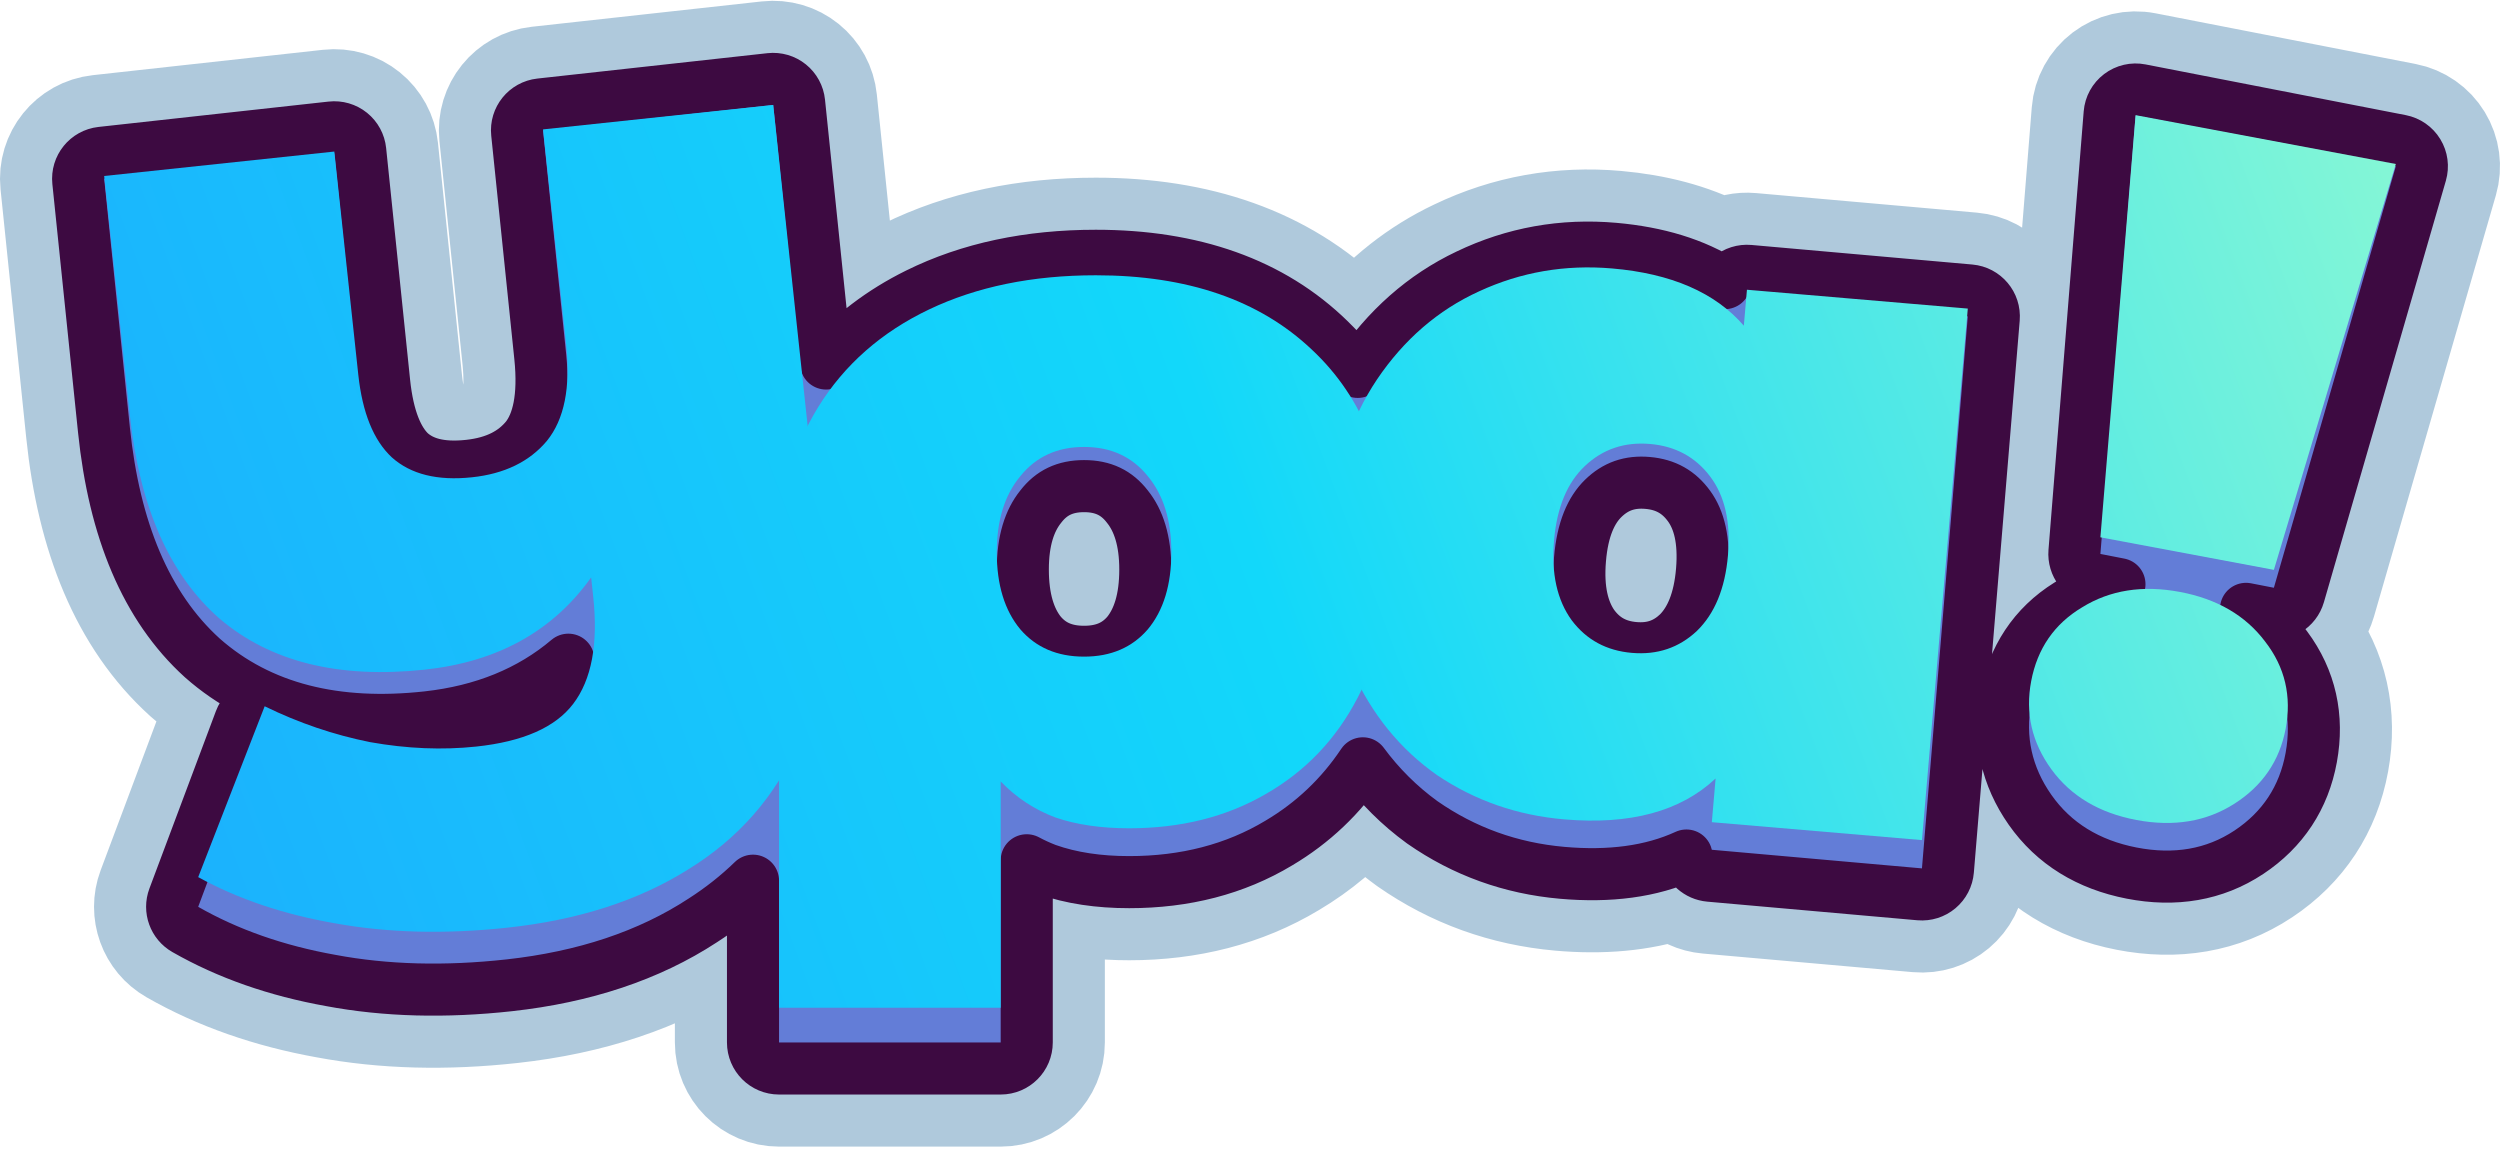
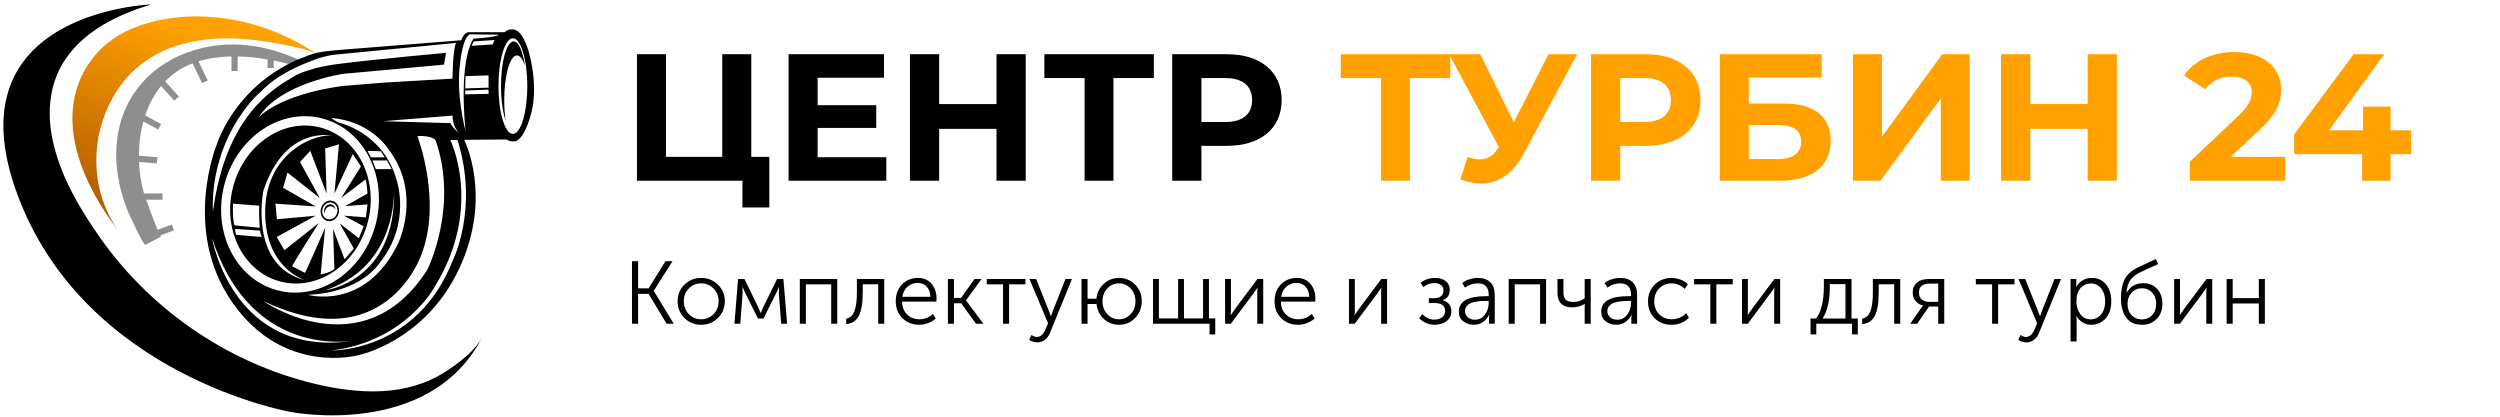
- <svg xmlns="http://www.w3.org/2000/svg" width="144" height="67" viewBox="0 0 144 67" fill="none">
-   <path d="M47.52 5.737C47.438 4.942 47.042 4.213 46.42 3.711C45.798 3.209 45.002 2.976 44.207 3.064L30.95 4.525C29.311 4.706 28.125 6.176 28.295 7.816L29.626 20.694C29.851 22.869 29.463 23.861 29.151 24.274C28.727 24.788 28.07 25.201 26.852 25.335C25.461 25.489 24.896 25.18 24.634 24.948C24.307 24.617 23.819 23.781 23.621 21.866L22.241 8.524C22.159 7.729 21.763 7 21.141 6.498C20.519 5.996 19.723 5.763 18.928 5.851L5.671 7.312C4.032 7.493 2.846 8.963 3.016 10.603L4.497 24.931C5.11 30.852 7.021 35.719 10.644 39.005L10.675 39.033C11.302 39.586 11.961 40.077 12.65 40.508C12.567 40.651 12.495 40.802 12.436 40.96L8.607 51.18C8.09 52.558 8.65 54.107 9.927 54.837C12.555 56.339 15.516 57.364 18.773 57.95C22.117 58.578 25.701 58.663 29.5 58.244C33.987 57.749 37.952 56.46 41.291 54.277C41.488 54.151 41.682 54.022 41.873 53.89V60.045C41.873 61.702 43.216 63.045 44.873 63.045H57.64C59.297 63.045 60.64 61.702 60.64 60.045V51.762C62.011 52.142 63.489 52.311 65.041 52.311C68.487 52.311 71.65 51.518 74.432 49.845C76.015 48.906 77.39 47.746 78.556 46.38C79.302 47.183 80.125 47.913 81.024 48.567C81.04 48.579 81.056 48.59 81.072 48.602C83.691 50.428 86.634 51.484 89.846 51.769C92.249 51.981 94.514 51.8 96.539 51.125C97.013 51.575 97.636 51.873 98.337 51.935L110.439 53.007C111.234 53.078 112.025 52.828 112.636 52.314C113.247 51.8 113.627 51.063 113.693 50.267L114.19 44.295C114.487 45.418 114.994 46.493 115.703 47.505C117.327 49.821 119.68 51.214 122.493 51.762C125.304 52.31 128.008 51.903 130.366 50.338C132.661 48.816 134.107 46.616 134.603 43.906C135.101 41.181 134.545 38.597 132.896 36.376C132.863 36.33 132.83 36.284 132.796 36.239C133.291 35.861 133.672 35.328 133.857 34.688L140.882 10.41C141.116 9.601 140.999 8.731 140.56 8.013C140.121 7.294 139.4 6.793 138.574 6.632L123.585 3.711C122.747 3.547 121.878 3.749 121.198 4.265C120.517 4.782 120.089 5.564 120.021 6.415L117.993 31.667C117.939 32.329 118.106 32.962 118.435 33.491C118.399 33.513 118.363 33.536 118.327 33.559C116.679 34.588 115.48 35.989 114.74 37.675L116.335 18.473C116.471 16.828 115.254 15.382 113.61 15.237L100.889 14.11C100.288 14.056 99.689 14.186 99.169 14.475C97.389 13.556 95.34 13.033 93.113 12.835C89.887 12.55 86.796 13.098 83.902 14.487C81.657 15.551 79.735 17.077 78.133 19.013C77.973 18.846 77.81 18.681 77.642 18.518C73.938 14.888 68.969 13.234 63.12 13.234C59.093 13.234 55.42 13.985 52.185 15.587C50.944 16.201 49.801 16.922 48.762 17.749L47.52 5.737ZM63.743 30.089C63.753 30.102 63.763 30.114 63.773 30.127C64.132 30.575 64.47 31.36 64.47 32.802C64.47 34.277 64.134 35.073 63.789 35.514C63.515 35.837 63.172 36.044 62.442 36.044C61.713 36.044 61.37 35.837 61.095 35.514C60.75 35.073 60.414 34.277 60.414 32.802C60.414 31.36 60.753 30.575 61.111 30.127C61.121 30.114 61.132 30.102 61.142 30.089C61.447 29.694 61.776 29.501 62.442 29.501C63.109 29.501 63.437 29.694 63.743 30.089ZM96.541 32.738C96.417 34.237 96.003 34.989 95.624 35.382C95.246 35.743 94.87 35.885 94.265 35.831C93.658 35.778 93.3 35.569 92.976 35.132C92.659 34.667 92.377 33.845 92.501 32.347C92.629 30.817 93.052 30.113 93.394 29.78C93.779 29.404 94.157 29.257 94.773 29.311C95.39 29.366 95.75 29.58 96.078 30.032C96.369 30.433 96.668 31.21 96.541 32.738Z" fill="url(#paint0_linear)" stroke="#AFC9DC" stroke-width="6" stroke-linecap="round" stroke-linejoin="round" />
-   <path d="M46.028 5.891C45.987 5.494 45.789 5.129 45.478 4.878C45.167 4.627 44.769 4.511 44.372 4.554L31.114 6.016C30.295 6.107 29.702 6.841 29.787 7.661L31.118 20.539C31.363 22.91 30.981 24.362 30.326 25.206C29.611 26.085 28.564 26.656 27.016 26.826C25.318 27.014 24.273 26.654 23.602 26.036C22.917 25.367 22.347 24.128 22.129 22.02L20.749 8.678C20.708 8.281 20.51 7.916 20.199 7.665C19.888 7.414 19.49 7.298 19.093 7.342L5.836 8.803C5.016 8.894 4.423 9.629 4.508 10.449L5.989 24.777C6.579 30.483 8.398 34.943 11.651 37.894L11.667 37.908C14.984 40.833 19.376 41.893 24.615 41.315C27.816 40.962 30.541 39.859 32.737 37.999C32.641 39.346 32.297 40.314 31.805 40.984L31.804 40.986C31.133 41.901 29.77 42.657 27.261 42.934L27.426 44.424L27.261 42.934C25.479 43.13 23.596 43.052 21.608 42.687C19.657 42.28 17.764 41.611 15.925 40.676C15.545 40.482 15.1 40.46 14.702 40.615C14.304 40.769 13.99 41.086 13.841 41.486L10.011 51.706C9.753 52.395 10.033 53.17 10.671 53.535C13.133 54.942 15.93 55.916 19.044 56.474C22.223 57.072 25.657 57.158 29.336 56.753C33.639 56.278 37.37 55.05 40.476 53.018C41.536 52.338 42.502 51.575 43.373 50.728V60.045C43.373 60.874 44.044 61.545 44.873 61.545H57.64C58.469 61.545 59.14 60.874 59.14 60.045V49.552C59.501 49.746 59.875 49.918 60.262 50.068C60.276 50.074 60.289 50.078 60.302 50.083C61.705 50.581 63.294 50.811 65.041 50.811C68.251 50.811 71.142 50.075 73.663 48.557C75.626 47.393 77.24 45.858 78.501 43.968C79.463 45.271 80.598 46.402 81.906 47.354L81.93 47.371C84.329 49.044 87.021 50.013 89.978 50.274C92.693 50.515 95.109 50.212 97.138 49.278C97.278 49.897 97.804 50.382 98.47 50.441L110.571 51.513C110.969 51.548 111.364 51.424 111.67 51.166C111.975 50.909 112.166 50.541 112.199 50.143L114.84 18.349C114.908 17.527 114.299 16.804 113.477 16.731L100.756 15.604C100.359 15.569 99.963 15.693 99.658 15.951C99.535 16.054 99.431 16.175 99.349 16.308C97.604 15.189 95.455 14.549 92.981 14.33C90.017 14.067 87.196 14.57 84.547 15.841C81.992 17.052 79.879 18.929 78.207 21.421C77.724 20.775 77.187 20.166 76.596 19.593C73.237 16.3 68.681 14.734 63.12 14.734C59.28 14.734 55.843 15.45 52.851 16.931C50.782 17.955 49.022 19.292 47.584 20.939L46.028 5.891ZM64.929 29.17L64.944 29.189C65.575 29.977 65.97 31.128 65.97 32.802C65.97 34.515 65.575 35.68 64.952 36.462C64.362 37.167 63.581 37.544 62.442 37.544C61.303 37.544 60.522 37.167 59.933 36.462C59.31 35.68 58.914 34.515 58.914 32.802C58.914 31.128 59.309 29.977 59.941 29.189L59.956 29.17C60.561 28.389 61.337 28.001 62.442 28.001C63.547 28.001 64.324 28.389 64.929 29.17ZM123.298 5.183C122.879 5.101 122.445 5.202 122.105 5.46C121.764 5.718 121.55 6.109 121.516 6.535L119.488 31.787C119.427 32.548 119.947 33.233 120.696 33.379L122.08 33.649C121.039 33.847 120.051 34.236 119.129 34.827C117.155 36.057 115.948 37.903 115.52 40.24C115.098 42.55 115.578 44.714 116.931 46.644C118.306 48.604 120.3 49.806 122.78 50.289C125.259 50.773 127.551 50.406 129.536 49.089C131.491 47.792 132.705 45.946 133.127 43.636C133.554 41.299 133.081 39.138 131.687 37.263C131.042 36.373 130.266 35.644 129.371 35.07L130.689 35.327C131.451 35.475 132.201 35.017 132.416 34.271L139.441 9.993C139.558 9.589 139.5 9.154 139.28 8.795C139.061 8.435 138.7 8.185 138.287 8.104L123.298 5.183ZM96.681 36.446C95.977 37.128 95.167 37.417 94.132 37.325C93.097 37.234 92.341 36.806 91.754 36.002C91.175 35.169 90.862 33.964 91.007 32.223C91.152 30.469 91.662 29.373 92.347 28.706C93.054 28.017 93.866 27.725 94.906 27.817C95.946 27.909 96.703 28.341 97.291 29.151C97.861 29.935 98.182 31.11 98.036 32.862C97.891 34.604 97.384 35.732 96.681 36.446Z" fill="#637DD7" stroke="#3D0A41" stroke-width="3" stroke-linecap="round" stroke-linejoin="round" />
-   <path d="M44.536 6.045L47.349 32.244C47.781 36.266 47.327 39.798 45.987 42.84C44.647 45.883 42.538 48.291 39.661 50.065C36.787 51.877 33.291 53.002 29.171 53.439C25.614 53.817 22.328 53.732 19.315 53.186C16.343 52.673 13.71 51.785 11.416 50.522L15.245 40.681C17.204 41.64 19.229 42.329 21.319 42.747C23.443 43.125 25.478 43.21 27.426 43.003C30.122 42.717 31.985 41.898 33.014 40.545C34.076 39.152 34.462 37.096 34.17 34.377L34.05 33.26C31.845 36.357 28.645 38.128 24.45 38.573C19.507 39.098 15.576 38.122 12.659 35.644C9.775 33.126 8.049 29.222 7.481 23.934L6 10.137L19.257 8.729L20.637 21.577C20.873 23.774 21.517 25.363 22.569 26.344C23.659 27.32 25.196 27.703 27.181 27.492C29.053 27.294 30.493 26.595 31.501 25.395C32.504 24.159 32.874 22.312 32.61 19.854L31.279 7.453L44.536 6.045Z" fill="url(#paint1_linear)" />
-   <path d="M63.12 15.856C68.393 15.856 72.536 17.279 75.549 20.126C78.562 22.935 80.068 26.83 80.068 31.811C80.068 34.994 79.447 37.784 78.204 40.181C76.961 42.578 75.191 44.432 72.894 45.743C70.634 47.053 68.016 47.709 65.041 47.709C63.422 47.709 62.009 47.503 60.804 47.091C59.599 46.642 58.544 45.949 57.64 45.012V58.045H44.873V31.923C44.873 28.702 45.626 25.875 47.132 23.44C48.639 21.006 50.767 19.133 53.516 17.823C56.266 16.512 59.467 15.856 63.12 15.856ZM62.442 37.822C63.986 37.822 65.21 37.297 66.114 36.249C67.018 35.163 67.47 33.683 67.47 31.811C67.47 29.976 67.018 28.515 66.114 27.429C65.21 26.305 63.986 25.744 62.442 25.744C60.898 25.744 59.674 26.305 58.77 27.429C57.866 28.515 57.414 29.976 57.414 31.811C57.414 33.683 57.866 35.163 58.77 36.249C59.674 37.297 60.898 37.822 62.442 37.822Z" fill="url(#paint2_linear)" />
-   <path d="M113.345 17.774L110.704 48.39L98.602 47.358L98.819 44.839C96.803 46.735 93.901 47.521 90.111 47.197C87.409 46.967 84.968 46.12 82.788 44.656C80.65 43.158 79.009 41.139 77.868 38.598C76.764 36.06 76.348 33.206 76.622 30.034C76.896 26.862 77.792 24.138 79.311 21.862C80.872 19.552 82.832 17.859 85.193 16.782C87.595 15.671 90.147 15.231 92.848 15.462C96.263 15.753 98.795 16.852 100.445 18.76L100.624 16.689L113.345 17.774ZM94 37.606C95.463 37.731 96.709 37.311 97.737 36.346C98.769 35.344 99.367 33.891 99.531 31.988C99.695 30.085 99.353 28.571 98.505 27.446C97.657 26.322 96.501 25.697 95.038 25.572C93.575 25.447 92.329 25.867 91.3 26.832C90.272 27.797 89.676 29.23 89.512 31.134C89.348 33.036 89.688 34.569 90.533 35.731C91.381 36.856 92.536 37.481 94 37.606Z" fill="url(#paint3_linear)" />
-   <path d="M123.011 6.633L138 9.446L130.976 32.824L120.983 30.949L123.011 6.633ZM123.067 47.233C120.92 46.83 119.284 45.856 118.159 44.311C117.035 42.766 116.647 41.074 116.996 39.233C117.352 37.356 118.33 35.939 119.93 34.982C121.537 33.988 123.414 33.692 125.56 34.095C127.707 34.498 129.346 35.453 130.478 36.962C131.617 38.433 132.008 40.107 131.652 41.984C131.302 43.824 130.321 45.26 128.707 46.291C127.093 47.322 125.213 47.636 123.067 47.233Z" fill="url(#paint4_linear)" />
+ <svg xmlns="http://www.w3.org/2000/svg" width="450" height="75" viewBox="0 0 450 75" fill="none">
+   <path d="M21.365 41.607C14.991 33.405 9.463 21.344 15.906 11.553C16.714 10.325 17.683 9.202 18.787 8.235C21.864 5.54 25.85 4.076 29.874 3.402C39.24 1.836 49.074 4.394 56.984 9.678C54.858 8.699 52.479 8.339 50.2 7.885C47.718 7.39 45.203 7.061 42.675 6.942C33.695 6.52 25.096 9.181 20.397 17.41C16.227 24.715 16.246 33.877 20.91 40.953C21.056 41.175 21.202 41.397 21.365 41.607Z" fill="url(#paint0_linear)" />
+   <path d="M54.886 11.283C49.067 8.406 42.77 7.135 36.365 8.647C28.762 10.441 22.89 15.721 21.319 23.619C20.362 28.427 21.186 33.417 22.97 37.931C23.115 38.298 25.832 44.252 26.18 44.068C26.18 44.067 29.02 42.559 29.02 42.559C28.988 42.577 28.929 42.508 28.849 42.372L31.314 41.472L30.934 40.419L28.369 41.355C27.755 39.916 26.864 37.511 26.313 35.949H29.257V34.829H25.928C25.879 34.678 25.844 34.566 25.827 34.501C25.378 32.808 25.103 30.995 25.025 29.152L28.239 29.412L28.328 28.295L25.002 28.026C25.005 25.947 25.262 23.853 25.805 21.869L28.466 23.314L28.995 22.328L26.137 20.777C26.787 18.84 27.728 17.036 28.992 15.493L31.37 18.118L32.193 17.364L29.738 14.653C31.068 13.272 32.7 12.152 34.663 11.402L36.383 14.966L37.384 14.477L35.726 11.04C37.606 10.466 39.615 10.197 41.665 10.157V12.778H42.779V10.156C44.575 10.191 46.388 10.386 48.161 10.692V12.238H49.275V10.9C50.982 11.242 51.85 11.474 53.4 11.956L54.886 11.283Z" fill="#8E8E8E" />
+   <path d="M95.21 9.451C95.21 9.451 94.417 6.437 93.166 5.605C91.915 4.774 90.825 5.79 90.825 5.79H84.329C83.353 5.975 83.043 7.245 83.043 7.245L62.276 8.892C61.19 8.973 60.106 9.074 59.024 9.197C58.45 9.262 57.881 9.323 57.313 9.445C56.731 9.57 56.157 9.735 55.596 9.937C55.276 10.053 54.963 10.185 54.651 10.32C54.36 10.447 54.047 10.541 53.752 10.665C53.514 10.765 53.221 10.85 53.006 10.994C52.153 11.387 51.32 11.823 50.512 12.302C49.756 12.749 49.021 13.233 48.311 13.752C47.648 14.238 47.006 14.755 46.389 15.299C45.814 15.807 45.261 16.34 44.73 16.895C44.24 17.408 43.769 17.941 43.32 18.492C42.909 18.995 42.516 19.512 42.142 20.043C41.806 20.519 41.486 21.005 41.181 21.502C40.916 21.934 40.663 22.374 40.423 22.82C40.223 23.192 40.033 23.57 39.852 23.952C39.713 24.248 39.579 24.547 39.453 24.849C39.369 25.053 39.287 25.258 39.211 25.465C39.176 25.56 39.142 25.655 39.111 25.752C39.109 25.757 39.108 25.762 39.106 25.767C39.106 25.767 32.587 41.287 41.861 54.497C51.135 67.707 64.541 63.919 64.541 63.919C64.541 63.919 76.478 61.517 82.63 48.4C88.782 35.282 83.548 25.167 83.548 25.167L91.2 25.105C91.644 25.475 92.409 25.444 92.409 25.444C92.409 25.444 94.016 25.998 95.531 20.733C97.046 15.467 95.21 9.451 95.21 9.451ZM69.66 28.885L70.498 30.444H67.651L67.043 28.885H69.66ZM66.767 28.319L66.148 27.152L68.535 27.233C68.535 27.233 69.27 28.307 69.27 28.319C69.27 28.33 66.767 28.319 66.767 28.319ZM70.922 33.527C70.922 33.527 70.94 33.762 70.942 34.181C71.276 50.748 58.527 52.251 58.527 52.251C70.255 48.4 70.955 37.031 70.942 34.181C70.937 33.965 70.931 33.748 70.922 33.527ZM68.397 47.245C74.09 40.086 71.382 32.372 71.382 32.372C68.948 23.688 60.822 22.026 60.822 22.026L59.582 21.24C66.699 21.748 69.866 26.783 69.866 26.783C76.11 34.866 71.611 43.919 71.611 43.919C65.689 56.021 55.404 53.065 55.404 53.065C65.184 52.649 68.397 47.245 68.397 47.245ZM67.591 40.481C65.305 49.009 57.369 54.272 49.865 52.236C42.362 50.2 38.132 41.636 40.418 33.108C42.704 24.58 50.64 19.317 58.144 21.353C65.647 23.389 69.877 31.953 67.591 40.481ZM47.421 54.199C69.32 64.66 75.769 46.024 75.769 46.024C79.671 36.325 75.131 24.474 75.131 24.474C77.886 24.381 78.41 25.24 78.41 25.24C82.61 37.364 76.895 48.587 76.895 48.587C65.257 66.738 47.235 54.109 47.421 54.199ZM68.925 21.818C69.132 21.818 81.459 20.802 81.459 20.802C81.459 20.802 81.38 22.626 82.613 24.012C82.613 24.012 81.712 23.249 81.046 22.164L68.925 21.818ZM46.911 16.552C47.592 15.812 48.355 15.152 49.162 14.555C49.967 13.96 50.816 13.427 51.691 12.944C52.516 12.488 53.366 12.076 54.231 11.7C54.809 11.448 55.395 11.214 55.986 10.994C56.527 10.793 57.072 10.578 57.626 10.404C58.211 10.221 58.807 10.074 59.409 9.964C60.011 9.854 60.615 9.806 61.222 9.747C61.404 9.73 61.585 9.712 61.767 9.694C62.275 9.645 62.783 9.596 63.291 9.547C63.885 9.489 64.478 9.431 65.072 9.374C65.728 9.31 66.383 9.247 67.039 9.183C67.735 9.116 68.431 9.048 69.126 8.981C69.839 8.912 70.552 8.842 71.265 8.773C71.972 8.705 72.679 8.636 73.387 8.567C74.066 8.502 74.745 8.436 75.424 8.37C76.052 8.309 76.68 8.248 77.308 8.187C77.862 8.133 78.416 8.08 78.971 8.026C79.429 7.981 79.887 7.937 80.345 7.893C80.684 7.86 81.023 7.827 81.362 7.794C81.559 7.775 81.757 7.756 81.954 7.737C81.996 7.732 82.037 7.728 82.079 7.724C81.459 9.243 81.459 14.15 81.459 14.15L69.201 14.866C65.505 15.143 61.469 15.498 61.469 15.498C49.969 17.118 46.544 21.148 46.544 21.148C50.4 14.959 61.74 13.296 61.74 13.296L79.921 11.633L80.288 9.509C80.288 9.509 68.489 10.571 61.006 11.495C59.049 11.736 57.092 12.107 55.222 12.745C54.661 12.937 54.103 13.14 53.567 13.394C53.086 13.621 52.668 13.931 52.204 14.192C51.252 14.729 50.336 15.331 49.464 15.992C47.876 17.194 46.434 18.591 45.184 20.145C41.125 25.186 39.212 31.66 38.322 38.086C38.355 37.845 38.304 37.564 38.301 37.319C38.298 37.053 38.298 36.787 38.302 36.521C38.31 35.989 38.334 35.457 38.373 34.926C38.45 33.864 38.588 32.807 38.783 31.761C39.173 29.667 39.794 27.618 40.628 25.66C41.461 23.703 42.508 21.837 43.749 20.112C44.672 18.83 45.69 17.559 46.911 16.552ZM38.157 42.826C44.488 62.471 59.738 61.826 63.413 61.366C63.679 61.328 63.947 61.286 64.219 61.24C64.219 61.24 63.931 61.301 63.413 61.366C41.861 64.487 38.157 42.826 38.157 42.826ZM81.436 47.014C75.009 63.365 59.766 63.088 59.766 63.088C73.144 61.377 78.272 51.566 78.272 51.566C87.018 37.364 81.069 25.212 81.069 25.212H82.354C86.257 37.684 81.436 47.014 81.436 47.014ZM87.94 16.899L83.732 16.976V16.298L87.94 16.129V16.899ZM87.94 15.775L83.732 15.913L83.793 13.696L87.94 13.573V15.775ZM88.679 7.996C88.679 7.996 84.914 8.25 84.879 8.25C84.845 8.25 85.281 7.453 85.281 7.453L89.023 7.199L88.679 7.996ZM85.247 6.968C85.247 6.968 82.523 10.109 83.793 23.55C83.793 23.55 81.987 16.991 82.844 11.202C82.844 11.202 83.196 7.029 84.528 6.183L89.723 6.244C89.723 6.244 90.083 6.598 85.247 6.968ZM92.317 24.104C90.885 24.104 89.723 20.251 89.723 15.498C89.723 10.744 90.885 6.891 92.317 6.891C93.75 6.891 94.911 10.744 94.911 15.498C94.911 20.251 93.75 24.104 92.317 24.104Z" fill="black" />
+   <path d="M90.182 15.497C90.182 18.006 90.508 20.247 91.018 21.722C90.855 20.614 90.763 19.355 90.763 18.021C90.763 13.578 91.783 9.976 93.042 9.976C93.59 9.976 94.093 10.659 94.486 11.796C94.107 9.216 93.343 7.453 92.462 7.453C91.203 7.453 90.182 11.054 90.182 15.497Z" fill="black" />
+   <path d="M41.986 33.534C39.938 41.174 43.693 48.837 50.372 50.65C57.052 52.462 64.128 47.737 66.176 40.097C68.224 32.457 64.469 24.794 57.789 22.982C51.109 21.169 44.034 25.894 41.986 33.534ZM41.941 36.656L46.647 37.026C46.578 38.388 46.738 40.998 46.738 40.998L42.193 40.559C41.815 39.289 41.941 36.656 41.941 36.656ZM42.48 42.257L42.285 41.206L46.807 41.517C46.807 41.795 47.083 42.614 47.106 42.649C47.129 42.684 42.48 42.257 42.48 42.257ZM63.5 27.738L64.969 29.955L61.419 35.621L65.795 32.295C66.04 32.911 66.147 34.85 66.147 34.85L62.122 37.099L66.147 36.794L65.857 39.131L61.908 38.827L65.459 40.732L64.602 42.889L61.143 40.209L63.685 44.735L62.031 46.675L59.949 41.206L60.193 48.43C59.458 49.108 57.715 49.385 57.715 49.385L58.526 40.998C58.526 40.998 54.991 49.108 54.899 49.108C54.807 49.108 52.818 47.999 52.603 47.968C52.389 47.938 57.378 40.147 57.378 40.147L51.188 45.043L49.818 42.651L56.797 38.827L49.849 39.47L49.574 36.656L56.827 37.16L50.951 33.804L51.747 31.063L57.562 35.651L54.004 29.154L55.848 27.153L58.786 34.85L58.526 26.721L61.021 25.983L60.194 34.85L63.5 27.738ZM60.072 24.467C57.195 23.844 48.013 27.091 47.737 37.684C47.462 48.276 54.96 50.463 54.96 50.463C44.615 47.815 47.419 34.297 47.419 34.297C51.417 22.256 60.072 24.467 60.072 24.467Z" fill="black" />
+   <path d="M63.412 61.366C63.931 61.301 64.219 61.24 64.219 61.24C63.947 61.286 63.679 61.327 63.412 61.366Z" fill="black" />
+   <path d="M70.942 34.181C70.94 33.762 70.923 33.527 70.923 33.527C70.932 33.748 70.938 33.965 70.942 34.181Z" fill="black" />
+   <path d="M57.766 37.57C57.526 38.573 58.048 39.561 58.933 39.776C59.818 39.99 60.731 39.351 60.971 38.348C61.212 37.345 60.69 36.358 59.804 36.143C58.919 35.928 58.007 36.567 57.766 37.57ZM60.694 38.281C60.495 39.111 59.741 39.639 59.008 39.462C58.276 39.284 57.844 38.467 58.043 37.637C58.242 36.807 58.997 36.279 59.729 36.457C60.461 36.634 60.894 37.451 60.694 38.281Z" fill="black" />
+   <path d="M60.362 37.712C60.243 37.423 60.011 37.2 59.709 37.127C59.172 36.997 58.62 37.384 58.474 37.991C58.436 38.15 58.43 38.307 58.45 38.456C58.358 38.233 58.334 37.97 58.397 37.705C58.543 37.097 59.096 36.71 59.632 36.84C60.028 36.937 60.304 37.289 60.362 37.712Z" fill="black" />
+   <path d="M58.397 37.705C58.334 37.97 58.358 38.233 58.45 38.456C58.43 38.307 58.436 38.15 58.474 37.992C58.62 37.384 59.172 36.997 59.708 37.127C60.011 37.201 60.243 37.423 60.362 37.712C60.304 37.289 60.028 36.937 59.632 36.841C59.096 36.71 58.543 37.097 58.397 37.705Z" fill="black" />
+   <path d="M27.221 0.797C27.221 0.797 -8.998 1.987 3.075 34.853C15.148 67.718 52.313 74.148 52.313 74.148C52.313 74.148 77.405 79.149 86.874 60.573C85.578 63.116 82.574 65.352 80.278 66.848C73.157 71.489 64.479 70.965 56.562 69.058C49.138 67.27 42.056 64.149 35.683 59.925C28.828 55.382 22.793 49.574 18.047 42.831C14.269 37.464 10.781 31.55 9.438 25.035C8.412 20.057 8.911 14.832 11.834 10.57C15.377 5.405 21.42 2.553 27.221 0.797Z" fill="black" />
+   <path d="M135.231 28.236V9.759H130.004V28.236H119.875V9.759H114.648V32.53H133.64V37.345H138.477V28.236H135.231ZM147.173 28.301V23.031H157.724V18.933H147.173V13.988H159.12V9.759H141.946V32.53H159.542V28.301H147.173ZM179.372 9.759V18.737H169.049V9.759H163.789V32.53H169.049V23.194H179.372V32.53H184.632V9.759H179.372ZM207.694 9.759H187.988V14.053H195.228V32.53H200.422V14.053H207.694V9.759ZM220.834 9.759H210.997V32.53H216.256V26.252H220.834C226.905 26.252 230.703 23.096 230.703 18.022C230.703 12.915 226.905 9.759 220.834 9.759ZM220.542 21.958H216.256V14.053H220.542C223.756 14.053 225.379 15.517 225.379 18.022C225.379 20.494 223.756 21.958 220.542 21.958Z" fill="black" />
+   <path d="M261.052 9.759H241.346V14.053H248.586V32.53H253.78V14.053H261.052V9.759ZM278.728 9.759L272.494 21.99L266.456 9.759H260.84L269.8 26.48L269.605 26.74C268.729 28.106 267.722 28.692 266.424 28.692C265.742 28.692 264.995 28.529 264.151 28.269L262.885 32.27C264.151 32.79 265.385 33.051 266.586 33.051C269.638 33.051 272.332 31.294 274.215 27.781L283.89 9.759H278.728ZM296.225 9.759H286.389V32.53H291.648V26.252H296.225C302.296 26.252 306.095 23.096 306.095 18.022C306.095 12.914 302.296 9.759 296.225 9.759ZM295.933 21.958H291.648V14.053H295.933C299.147 14.053 300.771 15.517 300.771 18.022C300.771 20.494 299.147 21.958 295.933 21.958ZM309.565 32.53H320.343C326.187 32.53 329.531 29.895 329.531 25.341C329.531 20.982 326.577 18.64 321.09 18.64H314.792V13.955H327.908V9.759H309.565V32.53ZM314.792 28.627V22.511H320.051C322.811 22.511 324.207 23.487 324.207 25.504C324.207 27.553 322.746 28.627 320.051 28.627H314.792ZM333.533 32.53H338.5L349.343 17.729V32.53H354.538V9.759H349.603L338.76 24.593V9.759H333.533V32.53ZM375.779 9.759V18.737H365.455V9.759H360.196V32.53H365.455V23.194H375.779V32.53H381.038V9.759H375.779ZM401.575 28.236L406.802 23.291C409.983 20.331 410.6 18.314 410.6 16.102C410.6 11.971 407.224 9.369 402.159 9.369C398.069 9.369 394.887 11.028 393.134 13.598L396.965 16.07C398.069 14.541 399.725 13.793 401.672 13.793C404.075 13.793 405.309 14.834 405.309 16.623C405.309 17.729 404.951 18.9 402.939 20.819L394.173 29.114V32.53H411.347V28.236H401.575ZM434.01 23.454H430.309V19.193H425.342V23.454H419.239L429.173 9.759H423.654L412.94 24.202V27.748H425.18V32.53H430.309V27.748H434.01V23.454Z" fill="#FFA100" />
+   <path d="M113.757 58.269V47.021H114.861V51.901H116.749L119.789 47.021H121.053L117.677 52.333V52.365L121.277 58.269H119.981L116.749 52.893H114.861V58.269H113.757ZM121.971 54.205C121.971 53.021 122.381 52.029 123.203 51.229C124.024 50.429 125.027 50.029 126.211 50.029C127.395 50.029 128.397 50.429 129.219 51.229C130.051 52.029 130.467 53.021 130.467 54.205C130.467 55.411 130.051 56.424 129.219 57.245C128.397 58.056 127.395 58.461 126.211 58.461C125.027 58.461 124.024 58.056 123.203 57.245C122.381 56.424 121.971 55.411 121.971 54.205ZM123.091 54.205C123.091 55.144 123.389 55.923 123.987 56.541C124.595 57.16 125.336 57.469 126.211 57.469C127.085 57.469 127.827 57.16 128.435 56.541C129.043 55.923 129.347 55.144 129.347 54.205C129.347 53.299 129.043 52.541 128.435 51.933C127.827 51.315 127.085 51.005 126.211 51.005C125.336 51.005 124.595 51.315 123.987 51.933C123.389 52.541 123.091 53.299 123.091 54.205ZM132.195 58.269L132.851 50.221H134.003L136.419 55.181L136.915 56.317H136.947C137.118 55.901 137.283 55.523 137.443 55.181L139.875 50.221H141.011L141.683 58.269H140.611L140.211 53.069V51.677H140.179C140.062 52.019 139.891 52.408 139.667 52.845L137.427 57.341H136.435L134.211 52.877L133.683 51.677H133.651C133.672 52.317 133.672 52.781 133.651 53.069L133.251 58.269H132.195ZM143.968 58.269V50.221H150.704V58.269H149.616V51.181H145.056V58.269H143.968ZM152.32 58.333V57.357C152.981 57.251 153.467 56.819 153.776 56.061C154.085 55.293 154.24 54.157 154.24 52.653V50.221H159.168V58.269H158.08V51.165H155.296V52.653C155.296 54.552 155.056 55.955 154.576 56.861C154.107 57.757 153.355 58.248 152.32 58.333ZM161.236 54.253C161.236 52.973 161.615 51.949 162.372 51.181C163.14 50.413 164.09 50.029 165.22 50.029C166.287 50.029 167.114 50.387 167.7 51.101C168.287 51.805 168.58 52.685 168.58 53.741C168.58 53.869 168.57 54.051 168.548 54.285H162.372C162.394 55.277 162.703 56.056 163.3 56.621C163.898 57.187 164.628 57.469 165.492 57.469C166.42 57.469 167.236 57.149 167.94 56.509L168.436 57.341C168.063 57.683 167.604 57.955 167.06 58.157C166.527 58.36 165.994 58.461 165.46 58.461C164.255 58.461 163.247 58.067 162.436 57.277C161.636 56.488 161.236 55.48 161.236 54.253ZM162.42 53.421H167.476C167.444 52.621 167.215 52.008 166.788 51.581C166.362 51.144 165.828 50.925 165.188 50.925C164.495 50.925 163.892 51.144 163.38 51.581C162.868 52.019 162.548 52.632 162.42 53.421ZM170.624 58.269V50.221H171.712V53.629H172.992L175.408 50.221H176.688L173.888 54.045V54.077L177.008 58.269H175.68L173.008 54.589H171.712V58.269H170.624ZM180.546 58.269V51.181H177.618V50.221H184.578V51.181H181.634V58.269H180.546ZM185.673 60.285C185.972 60.531 186.292 60.653 186.633 60.653C187.273 60.653 187.785 60.216 188.169 59.341L188.649 58.189L185.305 50.221H186.505L188.857 56.093L189.161 56.941H189.193C189.268 56.643 189.358 56.36 189.465 56.093L191.785 50.221H192.953L188.985 59.949C188.772 60.472 188.462 60.883 188.057 61.181C187.662 61.48 187.204 61.629 186.681 61.629C186.436 61.629 186.19 61.587 185.945 61.501C185.71 61.427 185.54 61.352 185.433 61.277L185.257 61.149L185.673 60.285ZM194.671 58.269V50.221H195.759V53.773H197.359C197.466 52.696 197.903 51.805 198.671 51.101C199.439 50.387 200.351 50.029 201.407 50.029C202.548 50.029 203.519 50.429 204.319 51.229C205.119 52.029 205.519 53.021 205.519 54.205C205.519 55.411 205.119 56.424 204.319 57.245C203.53 58.056 202.564 58.461 201.423 58.461C200.367 58.461 199.455 58.109 198.687 57.405C197.93 56.691 197.492 55.795 197.375 54.717H195.759V58.269H194.671ZM198.447 54.205C198.447 55.144 198.735 55.923 199.311 56.541C199.887 57.16 200.591 57.469 201.423 57.469C202.244 57.469 202.943 57.16 203.519 56.541C204.095 55.923 204.383 55.144 204.383 54.205C204.383 53.299 204.095 52.541 203.519 51.933C202.943 51.315 202.244 51.005 201.423 51.005C200.591 51.005 199.887 51.315 199.311 51.933C198.735 52.541 198.447 53.299 198.447 54.205ZM207.546 58.269V50.221H208.602V57.309H212.058V50.221H213.114V57.309H216.554V50.221H217.61V57.309H218.746V60.189H217.722V58.269H207.546ZM220.515 58.269V50.221H221.571V55.501C221.571 56.237 221.555 56.637 221.523 56.701H221.555C221.597 56.627 221.875 56.227 222.387 55.501L226.339 50.221H227.379V58.269H226.307V52.973C226.307 52.835 226.307 52.675 226.307 52.493C226.317 52.312 226.328 52.157 226.339 52.029C226.349 51.891 226.355 51.816 226.355 51.805H226.323C226.323 51.827 226.275 51.901 226.179 52.029C226.093 52.157 225.976 52.317 225.827 52.509C225.688 52.701 225.581 52.856 225.507 52.973L221.555 58.269H220.515ZM229.424 54.253C229.424 52.973 229.802 51.949 230.56 51.181C231.328 50.413 232.277 50.029 233.408 50.029C234.474 50.029 235.301 50.387 235.888 51.101C236.474 51.805 236.768 52.685 236.768 53.741C236.768 53.869 236.757 54.051 236.736 54.285H230.56C230.581 55.277 230.89 56.056 231.488 56.621C232.085 57.187 232.816 57.469 233.68 57.469C234.608 57.469 235.424 57.149 236.128 56.509L236.624 57.341C236.25 57.683 235.792 57.955 235.248 58.157C234.714 58.36 234.181 58.461 233.648 58.461C232.442 58.461 231.434 58.067 230.624 57.277C229.824 56.488 229.424 55.48 229.424 54.253ZM230.608 53.421H235.664C235.632 52.621 235.402 52.008 234.976 51.581C234.549 51.144 234.016 50.925 233.376 50.925C232.682 50.925 232.08 51.144 231.568 51.581C231.056 52.019 230.736 52.632 230.608 53.421ZM242.812 58.269V50.221H243.868V55.501C243.868 56.237 243.852 56.637 243.82 56.701H243.852C243.894 56.627 244.172 56.227 244.684 55.501L248.636 50.221H249.676V58.269H248.604V52.973C248.604 52.835 248.604 52.675 248.604 52.493C248.614 52.312 248.625 52.157 248.636 52.029C248.646 51.891 248.652 51.816 248.652 51.805H248.62C248.62 51.827 248.572 51.901 248.476 52.029C248.39 52.157 248.273 52.317 248.124 52.509C247.985 52.701 247.878 52.856 247.804 52.973L243.852 58.269H242.812ZM255.449 57.293L256.025 56.541C256.654 57.203 257.374 57.533 258.185 57.533C258.718 57.533 259.171 57.4 259.545 57.133C259.929 56.856 260.121 56.467 260.121 55.965C260.121 55.016 259.47 54.541 258.169 54.541H257.193V53.677H258.041C258.606 53.677 259.043 53.565 259.353 53.341C259.673 53.107 259.833 52.765 259.833 52.317C259.833 51.869 259.683 51.533 259.385 51.309C259.086 51.075 258.681 50.957 258.169 50.957C257.465 50.957 256.809 51.197 256.201 51.677L255.721 50.909C256.425 50.323 257.294 50.029 258.329 50.029C259.107 50.029 259.737 50.216 260.217 50.589C260.707 50.963 260.953 51.496 260.953 52.189C260.953 53.096 260.542 53.709 259.721 54.029V54.061C260.179 54.179 260.547 54.403 260.825 54.733C261.102 55.064 261.241 55.485 261.241 55.997C261.241 56.776 260.947 57.384 260.361 57.821C259.785 58.248 259.081 58.461 258.249 58.461C257.182 58.461 256.249 58.072 255.449 57.293ZM262.592 56.109C262.592 54.243 264.224 53.309 267.488 53.309H267.968V53.085C267.968 51.699 267.307 51.005 265.984 51.005C265.163 51.005 264.4 51.261 263.696 51.773L263.2 50.941C263.52 50.664 263.941 50.445 264.464 50.285C264.987 50.115 265.515 50.029 266.048 50.029C267.019 50.029 267.76 50.296 268.272 50.829C268.795 51.352 269.056 52.115 269.056 53.117V58.269H268.016V57.325L268.064 56.653H268.032C267.808 57.165 267.451 57.597 266.96 57.949C266.48 58.291 265.931 58.461 265.312 58.461C264.576 58.461 263.936 58.253 263.392 57.837C262.859 57.421 262.592 56.845 262.592 56.109ZM263.696 56.013C263.696 56.419 263.856 56.776 264.176 57.085C264.496 57.395 264.939 57.549 265.504 57.549C266.24 57.549 266.832 57.24 267.28 56.621C267.739 56.003 267.968 55.309 267.968 54.541V54.173H267.504C267.163 54.173 266.864 54.179 266.608 54.189C266.363 54.2 266.037 54.243 265.632 54.317C265.237 54.381 264.912 54.472 264.656 54.589C264.4 54.707 264.176 54.888 263.984 55.133C263.792 55.379 263.696 55.672 263.696 56.013ZM271.562 58.269V50.221H278.298V58.269H277.21V51.181H272.65V58.269H271.562ZM283.05 55.325C282.143 55.325 281.466 55.107 281.018 54.669C280.57 54.221 280.346 53.592 280.346 52.781V50.221H281.418V52.669C281.418 53.181 281.54 53.592 281.786 53.901C282.042 54.2 282.527 54.349 283.242 54.349C284.01 54.349 284.676 54.131 285.242 53.693V50.221H286.33V58.269H285.242V55.213L285.274 54.701H285.242C284.57 55.117 283.839 55.325 283.05 55.325ZM288.217 56.109C288.217 54.243 289.849 53.309 293.113 53.309H293.593V53.085C293.593 51.699 292.932 51.005 291.609 51.005C290.788 51.005 290.025 51.261 289.321 51.773L288.825 50.941C289.145 50.664 289.566 50.445 290.089 50.285C290.612 50.115 291.14 50.029 291.673 50.029C292.644 50.029 293.385 50.296 293.897 50.829C294.42 51.352 294.681 52.115 294.681 53.117V58.269H293.641V57.325L293.689 56.653H293.657C293.433 57.165 293.076 57.597 292.585 57.949C292.105 58.291 291.556 58.461 290.937 58.461C290.201 58.461 289.561 58.253 289.017 57.837C288.484 57.421 288.217 56.845 288.217 56.109ZM289.321 56.013C289.321 56.419 289.481 56.776 289.801 57.085C290.121 57.395 290.564 57.549 291.129 57.549C291.865 57.549 292.457 57.24 292.905 56.621C293.364 56.003 293.593 55.309 293.593 54.541V54.173H293.129C292.788 54.173 292.489 54.179 292.233 54.189C291.988 54.2 291.662 54.243 291.257 54.317C290.862 54.381 290.537 54.472 290.281 54.589C290.025 54.707 289.801 54.888 289.609 55.133C289.417 55.379 289.321 55.672 289.321 56.013ZM296.643 54.253C296.643 53.027 297.048 52.019 297.859 51.229C298.669 50.429 299.672 50.029 300.867 50.029C301.421 50.029 301.965 50.131 302.499 50.333C303.032 50.525 303.469 50.808 303.811 51.181L303.251 51.997C302.963 51.699 302.605 51.459 302.179 51.277C301.763 51.096 301.336 51.005 300.899 51.005C300.003 51.005 299.256 51.309 298.659 51.917C298.061 52.525 297.763 53.304 297.763 54.253C297.763 55.192 298.061 55.965 298.659 56.573C299.267 57.171 300.024 57.469 300.931 57.469C301.4 57.469 301.869 57.373 302.339 57.181C302.808 56.979 303.197 56.707 303.507 56.365L304.003 57.181C303.651 57.576 303.192 57.891 302.627 58.125C302.072 58.349 301.485 58.461 300.867 58.461C299.661 58.461 298.653 58.072 297.843 57.293C297.043 56.504 296.643 55.491 296.643 54.253ZM307.858 58.269V51.181H304.93V50.221H311.89V51.181H308.946V58.269H307.858ZM313.562 58.269V50.221H314.618V55.501C314.618 56.237 314.602 56.637 314.57 56.701H314.602C314.644 56.627 314.922 56.227 315.434 55.501L319.386 50.221H320.426V58.269H319.354V52.973C319.354 52.835 319.354 52.675 319.354 52.493C319.364 52.312 319.375 52.157 319.386 52.029C319.396 51.891 319.402 51.816 319.402 51.805H319.37C319.37 51.827 319.322 51.901 319.226 52.029C319.14 52.157 319.023 52.317 318.874 52.509C318.735 52.701 318.628 52.856 318.554 52.973L314.602 58.269H313.562ZM328.055 57.341H332.183V51.149H329.367V51.629C329.367 54.115 328.929 56.019 328.055 57.341ZM325.895 57.341H326.887C327.825 56.115 328.295 54.179 328.295 51.533V50.221H333.271V57.341H334.407V60.189H333.367V58.269H326.935V60.189H325.895V57.341ZM335.195 58.333V57.357C335.856 57.251 336.342 56.819 336.651 56.061C336.96 55.293 337.115 54.157 337.115 52.653V50.221H342.043V58.269H340.955V51.165H338.171V52.653C338.171 54.552 337.931 55.955 337.451 56.861C336.982 57.757 336.23 58.248 335.195 58.333ZM343.839 58.269L345.775 55.501L346.143 55.021V54.989C345.631 54.883 345.194 54.627 344.831 54.221C344.469 53.805 344.287 53.288 344.287 52.669C344.287 51.88 344.543 51.277 345.055 50.861C345.578 50.435 346.271 50.221 347.135 50.221H349.967V58.269H348.879V55.181H347.215L345.103 58.269H343.839ZM347.263 54.333H348.879V51.053H347.343C346.053 51.053 345.407 51.592 345.407 52.669C345.407 53.192 345.578 53.603 345.919 53.901C346.271 54.189 346.719 54.333 347.263 54.333ZM358.577 58.269V51.181H355.649V50.221H362.609V51.181H359.665V58.269H358.577ZM363.704 60.285C364.003 60.531 364.323 60.653 364.664 60.653C365.304 60.653 365.816 60.216 366.2 59.341L366.68 58.189L363.336 50.221H364.536L366.888 56.093L367.192 56.941H367.224C367.299 56.643 367.39 56.36 367.496 56.093L369.816 50.221H370.984L367.016 59.949C366.803 60.472 366.494 60.883 366.088 61.181C365.694 61.48 365.235 61.629 364.712 61.629C364.467 61.629 364.222 61.587 363.976 61.501C363.742 61.427 363.571 61.352 363.464 61.277L363.288 61.149L363.704 60.285ZM372.702 61.469V50.221H373.742V51.069L373.694 51.693H373.726C373.972 51.171 374.34 50.765 374.83 50.477C375.332 50.179 375.897 50.029 376.526 50.029C377.604 50.029 378.457 50.419 379.086 51.197C379.716 51.965 380.03 52.979 380.03 54.237C380.03 55.507 379.694 56.531 379.022 57.309C378.35 58.077 377.486 58.461 376.43 58.461C375.865 58.461 375.348 58.323 374.878 58.045C374.409 57.757 374.041 57.363 373.774 56.861H373.742C373.774 57.053 373.79 57.288 373.79 57.565V61.469H372.702ZM373.758 54.269C373.758 55.133 373.988 55.885 374.446 56.525C374.916 57.165 375.54 57.485 376.318 57.485C377.054 57.485 377.673 57.197 378.174 56.621C378.676 56.035 378.926 55.245 378.926 54.253C378.926 53.283 378.686 52.504 378.206 51.917C377.737 51.32 377.124 51.021 376.366 51.021C375.63 51.021 375.012 51.293 374.51 51.837C374.009 52.381 373.758 53.192 373.758 54.269ZM381.772 53.709C381.772 52.259 382.007 51.091 382.476 50.205C382.945 49.32 383.815 48.589 385.084 48.013L388.06 46.621L388.46 47.533L385.356 48.957C384.471 49.373 383.831 49.875 383.436 50.461C383.052 51.048 382.833 51.784 382.78 52.669H382.812C383.441 51.539 384.444 50.973 385.82 50.973C386.823 50.973 387.639 51.309 388.268 51.981C388.908 52.643 389.228 53.544 389.228 54.685C389.228 55.795 388.887 56.701 388.204 57.405C387.521 58.109 386.641 58.461 385.564 58.461C384.295 58.461 383.345 58.029 382.716 57.165C382.087 56.301 381.772 55.149 381.772 53.709ZM382.956 54.669C382.956 55.533 383.201 56.221 383.692 56.733C384.183 57.245 384.796 57.501 385.532 57.501C386.268 57.501 386.881 57.251 387.372 56.749C387.863 56.237 388.108 55.555 388.108 54.701C388.108 53.837 387.863 53.155 387.372 52.653C386.892 52.141 386.3 51.885 385.596 51.885C384.817 51.885 384.183 52.152 383.692 52.685C383.201 53.219 382.956 53.88 382.956 54.669ZM391.343 58.269V50.221H392.399V55.501C392.399 56.237 392.383 56.637 392.351 56.701H392.383C392.425 56.627 392.703 56.227 393.215 55.501L397.167 50.221H398.207V58.269H397.135V52.973C397.135 52.835 397.135 52.675 397.135 52.493C397.145 52.312 397.156 52.157 397.167 52.029C397.177 51.891 397.183 51.816 397.183 51.805H397.151C397.151 51.827 397.103 51.901 397.007 52.029C396.921 52.157 396.804 52.317 396.655 52.509C396.516 52.701 396.409 52.856 396.335 52.973L392.383 58.269H391.343ZM400.796 58.269V50.221H401.884V53.661H406.588V50.221H407.676V58.269H406.588V54.621H401.884V58.269H400.796Z" fill="black" />
  <defs>
-     <linearGradient id="paint0_linear" x1="6" y1="33.045" x2="138" y2="33.045" gradientUnits="userSpaceOnUse">
-       <stop />
-       <stop offset="1" stop-color="#C23C54" />
-     </linearGradient>
-     <linearGradient id="paint1_linear" x1="-10.088" y1="69.746" x2="159.072" y2="6.925" gradientUnits="userSpaceOnUse">
-       <stop stop-color="#1FA2FF" />
-       <stop offset="0.5" stop-color="#12D8FA" />
-       <stop offset="1" stop-color="#A6FFCB" />
-     </linearGradient>
-     <linearGradient id="paint2_linear" x1="-10.088" y1="69.746" x2="159.072" y2="6.925" gradientUnits="userSpaceOnUse">
-       <stop stop-color="#1FA2FF" />
-       <stop offset="0.5" stop-color="#12D8FA" />
-       <stop offset="1" stop-color="#A6FFCB" />
-     </linearGradient>
-     <linearGradient id="paint3_linear" x1="-10.088" y1="69.746" x2="159.072" y2="6.925" gradientUnits="userSpaceOnUse">
-       <stop stop-color="#1FA2FF" />
-       <stop offset="0.5" stop-color="#12D8FA" />
-       <stop offset="1" stop-color="#A6FFCB" />
-     </linearGradient>
-     <linearGradient id="paint4_linear" x1="-10.088" y1="69.746" x2="159.072" y2="6.925" gradientUnits="userSpaceOnUse">
-       <stop stop-color="#1FA2FF" />
-       <stop offset="0.5" stop-color="#12D8FA" />
-       <stop offset="1" stop-color="#A6FFCB" />
+     <linearGradient id="paint0_linear" x1="37.651" y1="6.668" x2="25.615" y2="38.992" gradientUnits="userSpaceOnUse">
+       <stop stop-color="#FFA100" />
+       <stop offset="1" stop-color="#B65D00" />
    </linearGradient>
  </defs>
</svg>
